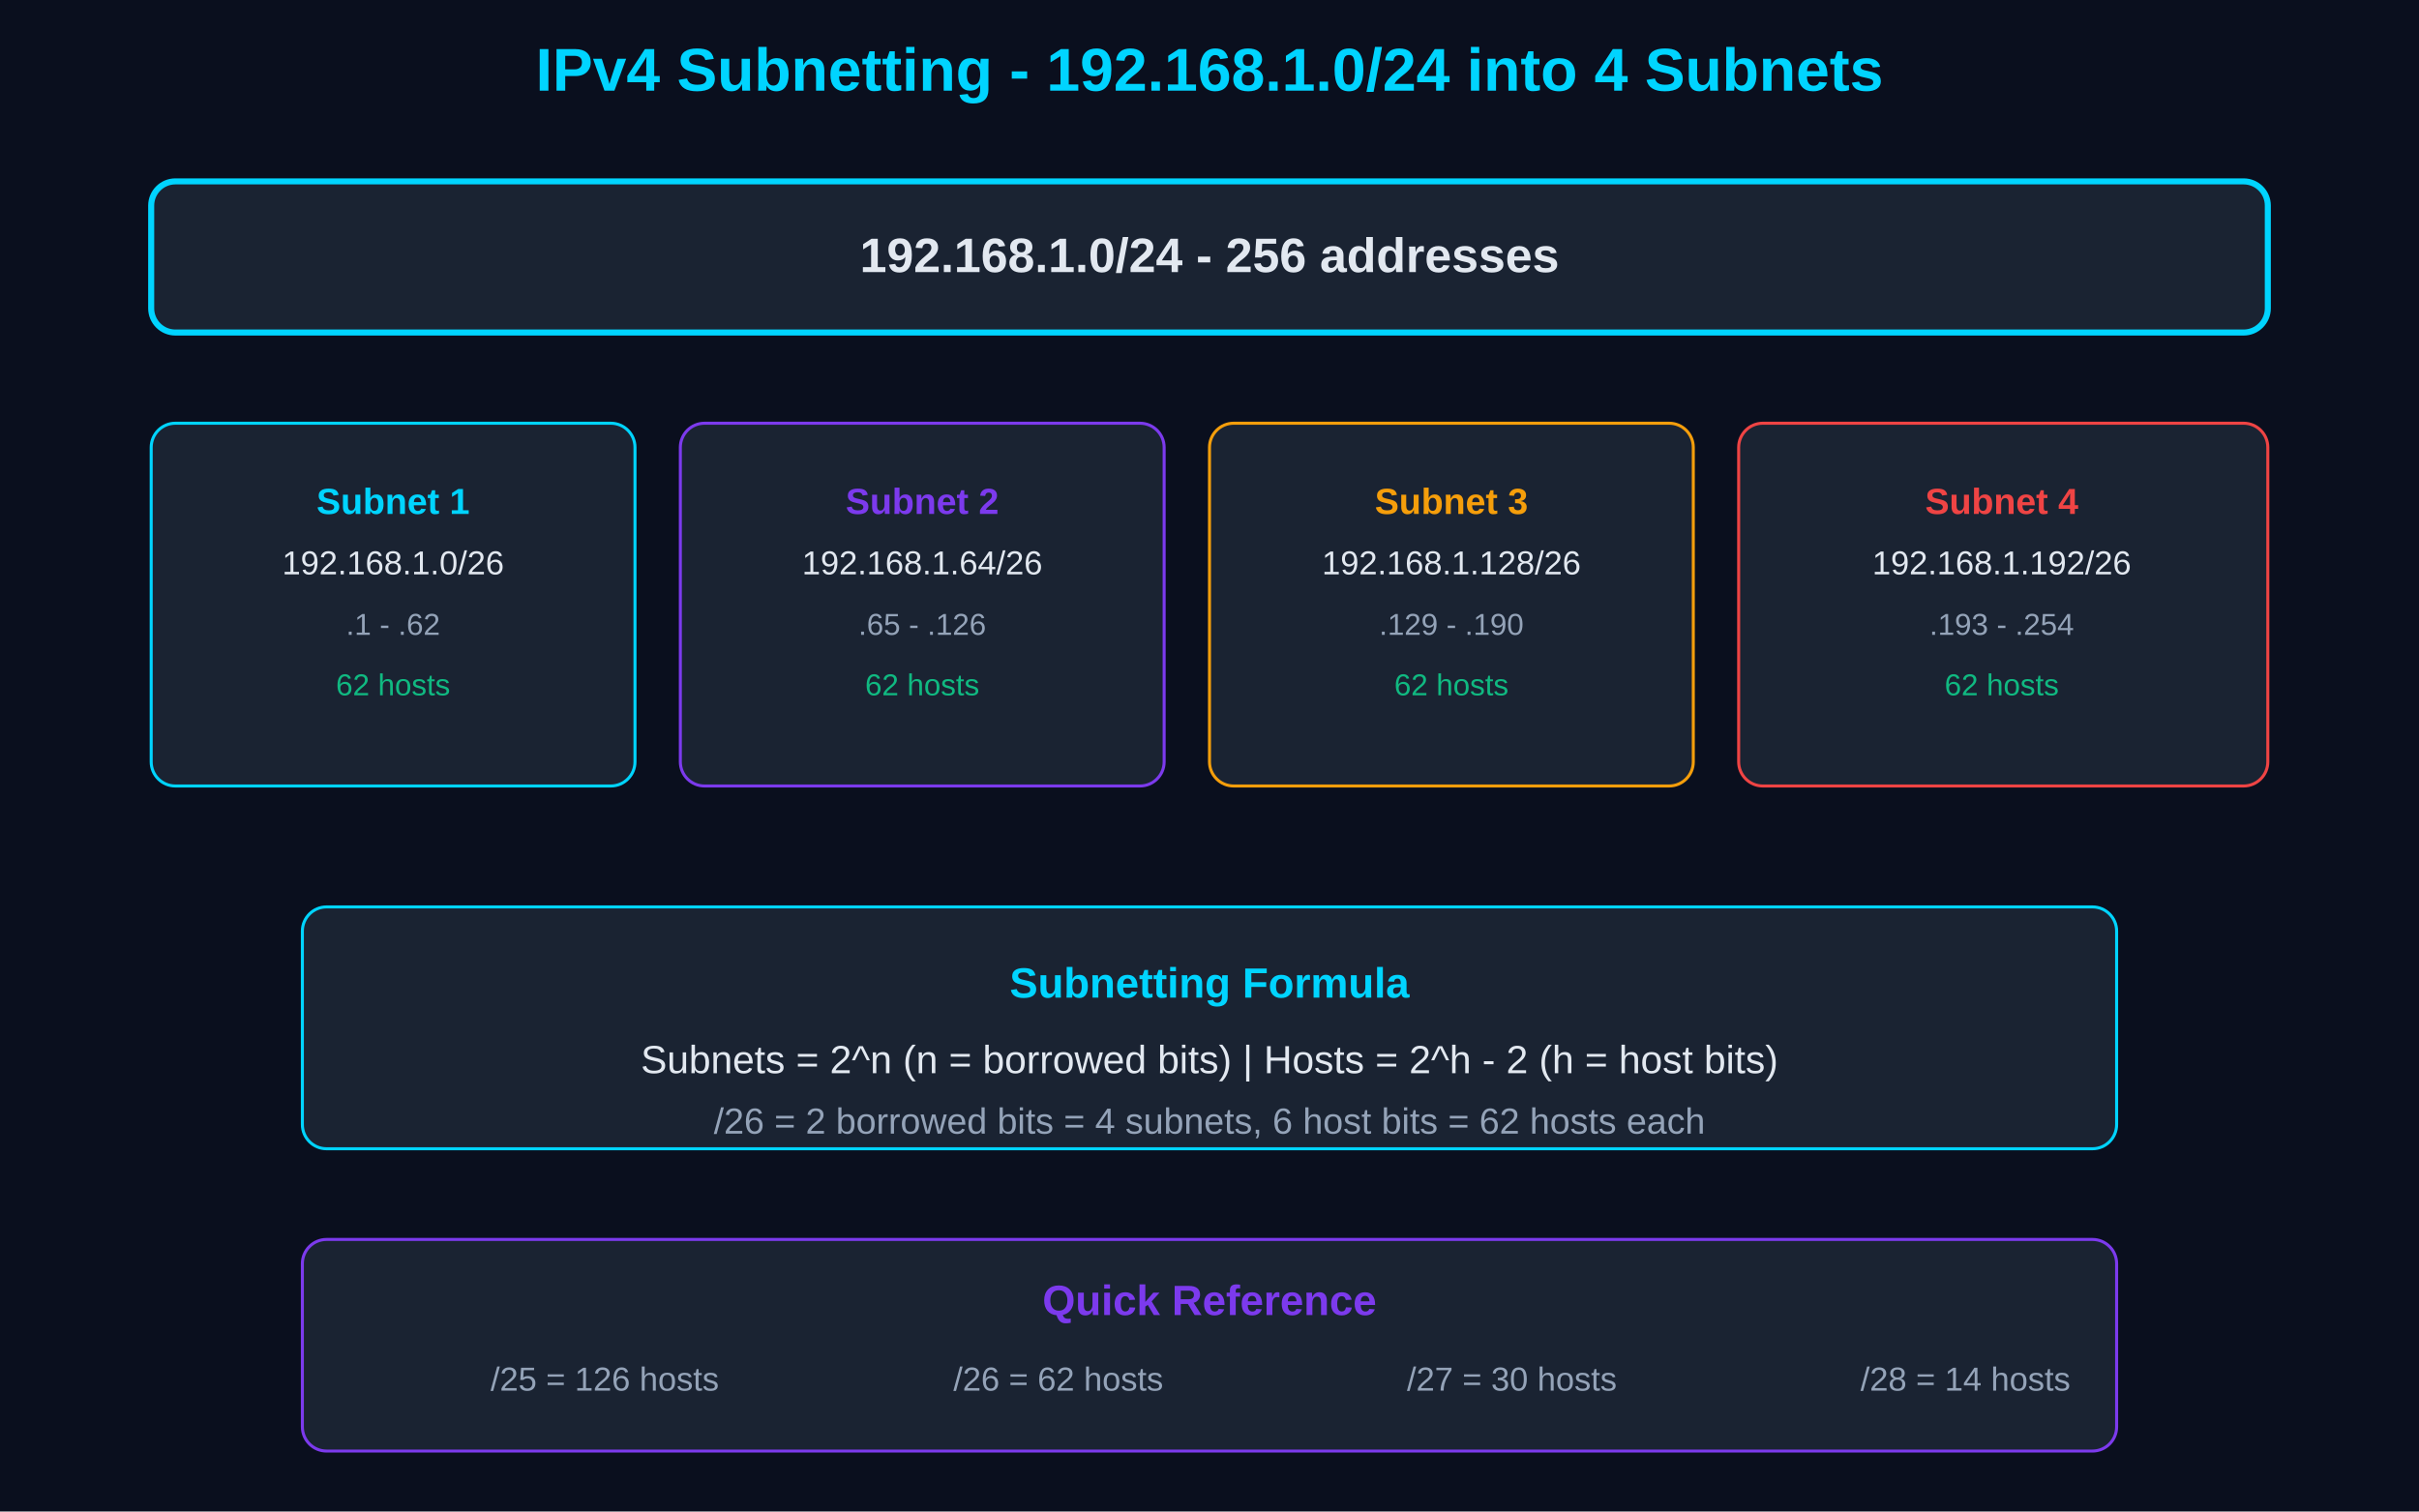
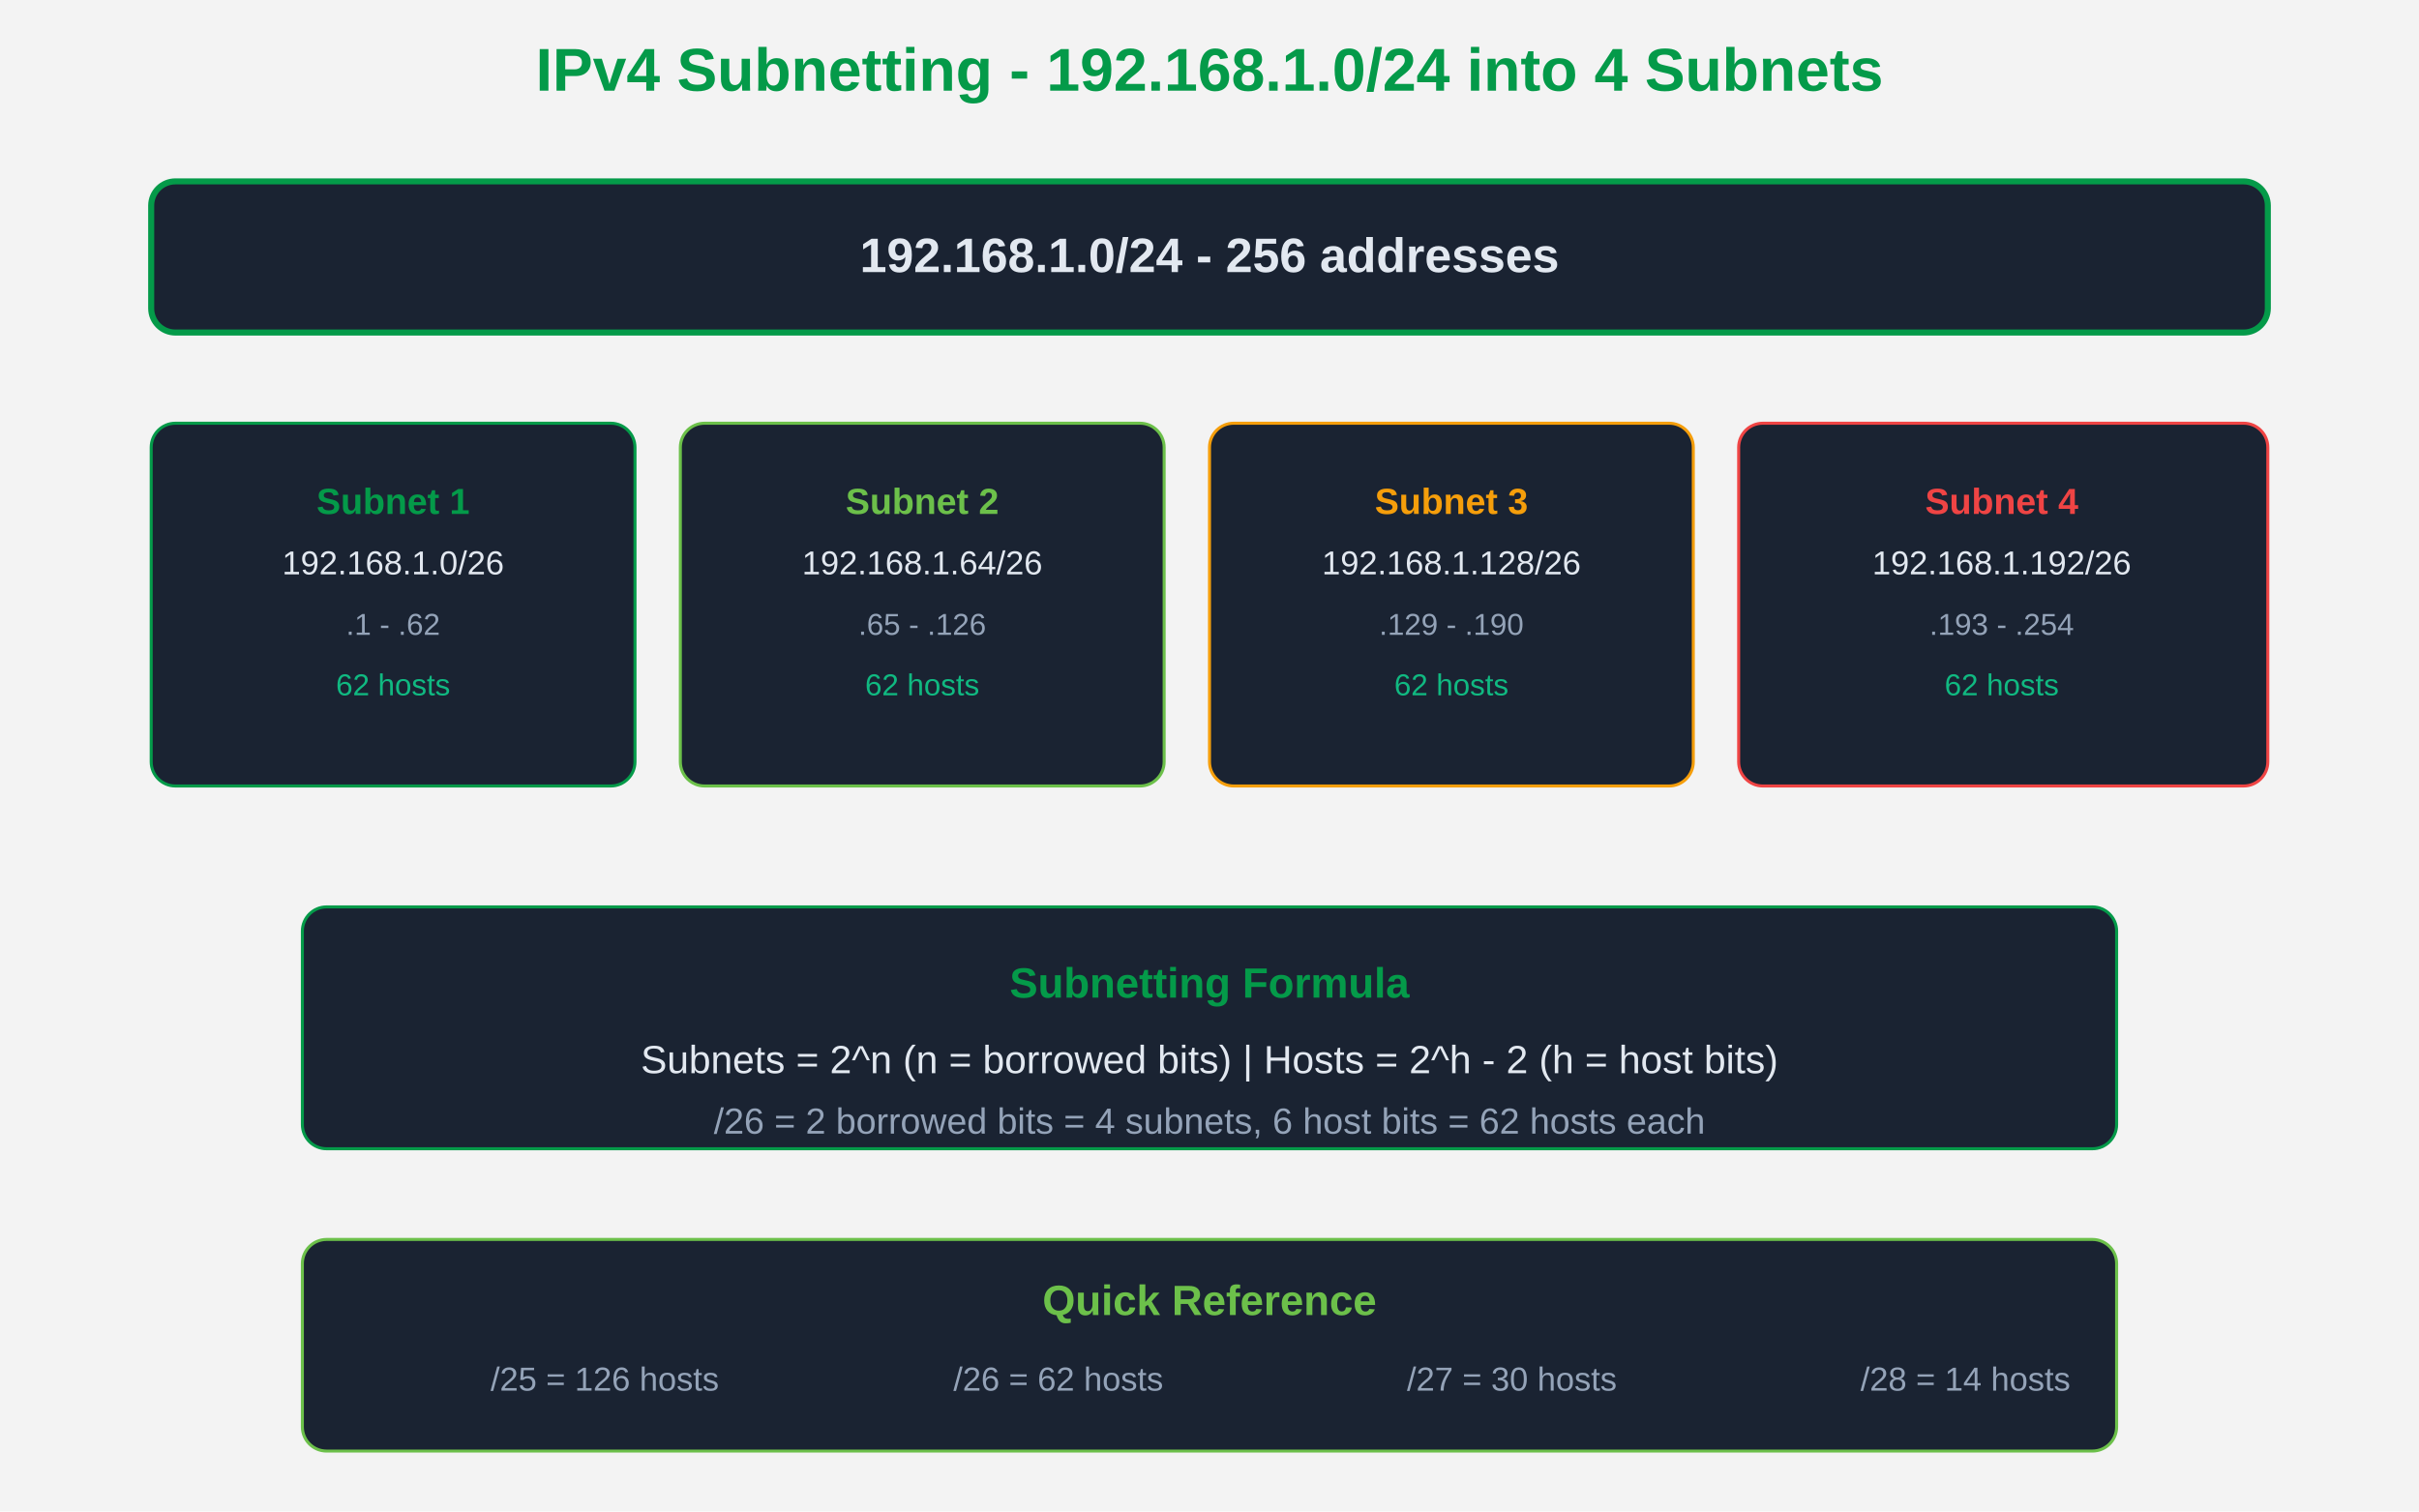
<svg xmlns="http://www.w3.org/2000/svg" viewBox="0 0 800 500">
-   <rect width="800" height="500" fill="#0a0f1e" />
-   <text x="400" y="30" font-family="Arial" font-size="20" fill="#00d4ff" text-anchor="middle" font-weight="bold">IPv4 Subnetting - 192.168.1.0/24 into 4 Subnets</text>
-   <rect x="50" y="60" width="700" height="50" rx="8" fill="#1a2332" stroke="#00d4ff" stroke-width="2" />
+   <rect width="800" height="500" fill="currentColor" opacity="0.05" />
+   <text x="400" y="30" font-family="Arial" font-size="20" fill="#049a49" text-anchor="middle" font-weight="bold">IPv4 Subnetting - 192.168.1.0/24 into 4 Subnets</text>
+   <rect x="50" y="60" width="700" height="50" rx="8" fill="#1a2332" stroke="#049a49" stroke-width="2" />
  <text x="400" y="90" font-family="Arial" font-size="16" fill="#e2e8f0" text-anchor="middle" font-weight="bold">192.168.1.0/24 - 256 addresses</text>
-   <rect x="50" y="140" width="160" height="120" rx="8" fill="#1a2332" stroke="#00d4ff" stroke-width="1" />
-   <text x="130" y="170" font-family="Arial" font-size="12" fill="#00d4ff" text-anchor="middle" font-weight="bold">Subnet 1</text>
+   <rect x="50" y="140" width="160" height="120" rx="8" fill="#1a2332" stroke="#049a49" stroke-width="1" />
+   <text x="130" y="170" font-family="Arial" font-size="12" fill="#049a49" text-anchor="middle" font-weight="bold">Subnet 1</text>
  <text x="130" y="190" font-family="Arial" font-size="11" fill="#e2e8f0" text-anchor="middle">192.168.1.0/26</text>
  <text x="130" y="210" font-family="Arial" font-size="10" fill="#94a3b8" text-anchor="middle">.1 - .62</text>
  <text x="130" y="230" font-family="Arial" font-size="10" fill="#10b981" text-anchor="middle">62 hosts</text>
-   <rect x="225" y="140" width="160" height="120" rx="8" fill="#1a2332" stroke="#7c3aed" stroke-width="1" />
-   <text x="305" y="170" font-family="Arial" font-size="12" fill="#7c3aed" text-anchor="middle" font-weight="bold">Subnet 2</text>
+   <rect x="225" y="140" width="160" height="120" rx="8" fill="#1a2332" stroke="#6cc04a" stroke-width="1" />
+   <text x="305" y="170" font-family="Arial" font-size="12" fill="#6cc04a" text-anchor="middle" font-weight="bold">Subnet 2</text>
  <text x="305" y="190" font-family="Arial" font-size="11" fill="#e2e8f0" text-anchor="middle">192.168.1.64/26</text>
  <text x="305" y="210" font-family="Arial" font-size="10" fill="#94a3b8" text-anchor="middle">.65 - .126</text>
  <text x="305" y="230" font-family="Arial" font-size="10" fill="#10b981" text-anchor="middle">62 hosts</text>
  <rect x="400" y="140" width="160" height="120" rx="8" fill="#1a2332" stroke="#f59e0b" stroke-width="1" />
  <text x="480" y="170" font-family="Arial" font-size="12" fill="#f59e0b" text-anchor="middle" font-weight="bold">Subnet 3</text>
  <text x="480" y="190" font-family="Arial" font-size="11" fill="#e2e8f0" text-anchor="middle">192.168.1.128/26</text>
  <text x="480" y="210" font-family="Arial" font-size="10" fill="#94a3b8" text-anchor="middle">.129 - .190</text>
  <text x="480" y="230" font-family="Arial" font-size="10" fill="#10b981" text-anchor="middle">62 hosts</text>
  <rect x="575" y="140" width="175" height="120" rx="8" fill="#1a2332" stroke="#ef4444" stroke-width="1" />
  <text x="662" y="170" font-family="Arial" font-size="12" fill="#ef4444" text-anchor="middle" font-weight="bold">Subnet 4</text>
  <text x="662" y="190" font-family="Arial" font-size="11" fill="#e2e8f0" text-anchor="middle">192.168.1.192/26</text>
  <text x="662" y="210" font-family="Arial" font-size="10" fill="#94a3b8" text-anchor="middle">.193 - .254</text>
  <text x="662" y="230" font-family="Arial" font-size="10" fill="#10b981" text-anchor="middle">62 hosts</text>
-   <rect x="100" y="300" width="600" height="80" rx="8" fill="#1a2332" stroke="#00d4ff" stroke-width="1" />
-   <text x="400" y="330" font-family="Arial" font-size="14" fill="#00d4ff" text-anchor="middle" font-weight="bold">Subnetting Formula</text>
+   <rect x="100" y="300" width="600" height="80" rx="8" fill="#1a2332" stroke="#049a49" stroke-width="1" />
+   <text x="400" y="330" font-family="Arial" font-size="14" fill="#049a49" text-anchor="middle" font-weight="bold">Subnetting Formula</text>
  <text x="400" y="355" font-family="Arial" font-size="13" fill="#e2e8f0" text-anchor="middle">Subnets = 2^n (n = borrowed bits) | Hosts = 2^h - 2 (h = host bits)</text>
  <text x="400" y="375" font-family="Arial" font-size="12" fill="#94a3b8" text-anchor="middle">/26 = 2 borrowed bits = 4 subnets, 6 host bits = 62 hosts each</text>
-   <rect x="100" y="410" width="600" height="70" rx="8" fill="#1a2332" stroke="#7c3aed" stroke-width="1" />
-   <text x="400" y="435" font-family="Arial" font-size="14" fill="#7c3aed" text-anchor="middle" font-weight="bold">Quick Reference</text>
+   <rect x="100" y="410" width="600" height="70" rx="8" fill="#1a2332" stroke="#6cc04a" stroke-width="1" />
+   <text x="400" y="435" font-family="Arial" font-size="14" fill="#6cc04a" text-anchor="middle" font-weight="bold">Quick Reference</text>
  <text x="200" y="460" font-family="Arial" font-size="11" fill="#94a3b8" text-anchor="middle">/25 = 126 hosts</text>
  <text x="350" y="460" font-family="Arial" font-size="11" fill="#94a3b8" text-anchor="middle">/26 = 62 hosts</text>
  <text x="500" y="460" font-family="Arial" font-size="11" fill="#94a3b8" text-anchor="middle">/27 = 30 hosts</text>
  <text x="650" y="460" font-family="Arial" font-size="11" fill="#94a3b8" text-anchor="middle">/28 = 14 hosts</text>
</svg>
